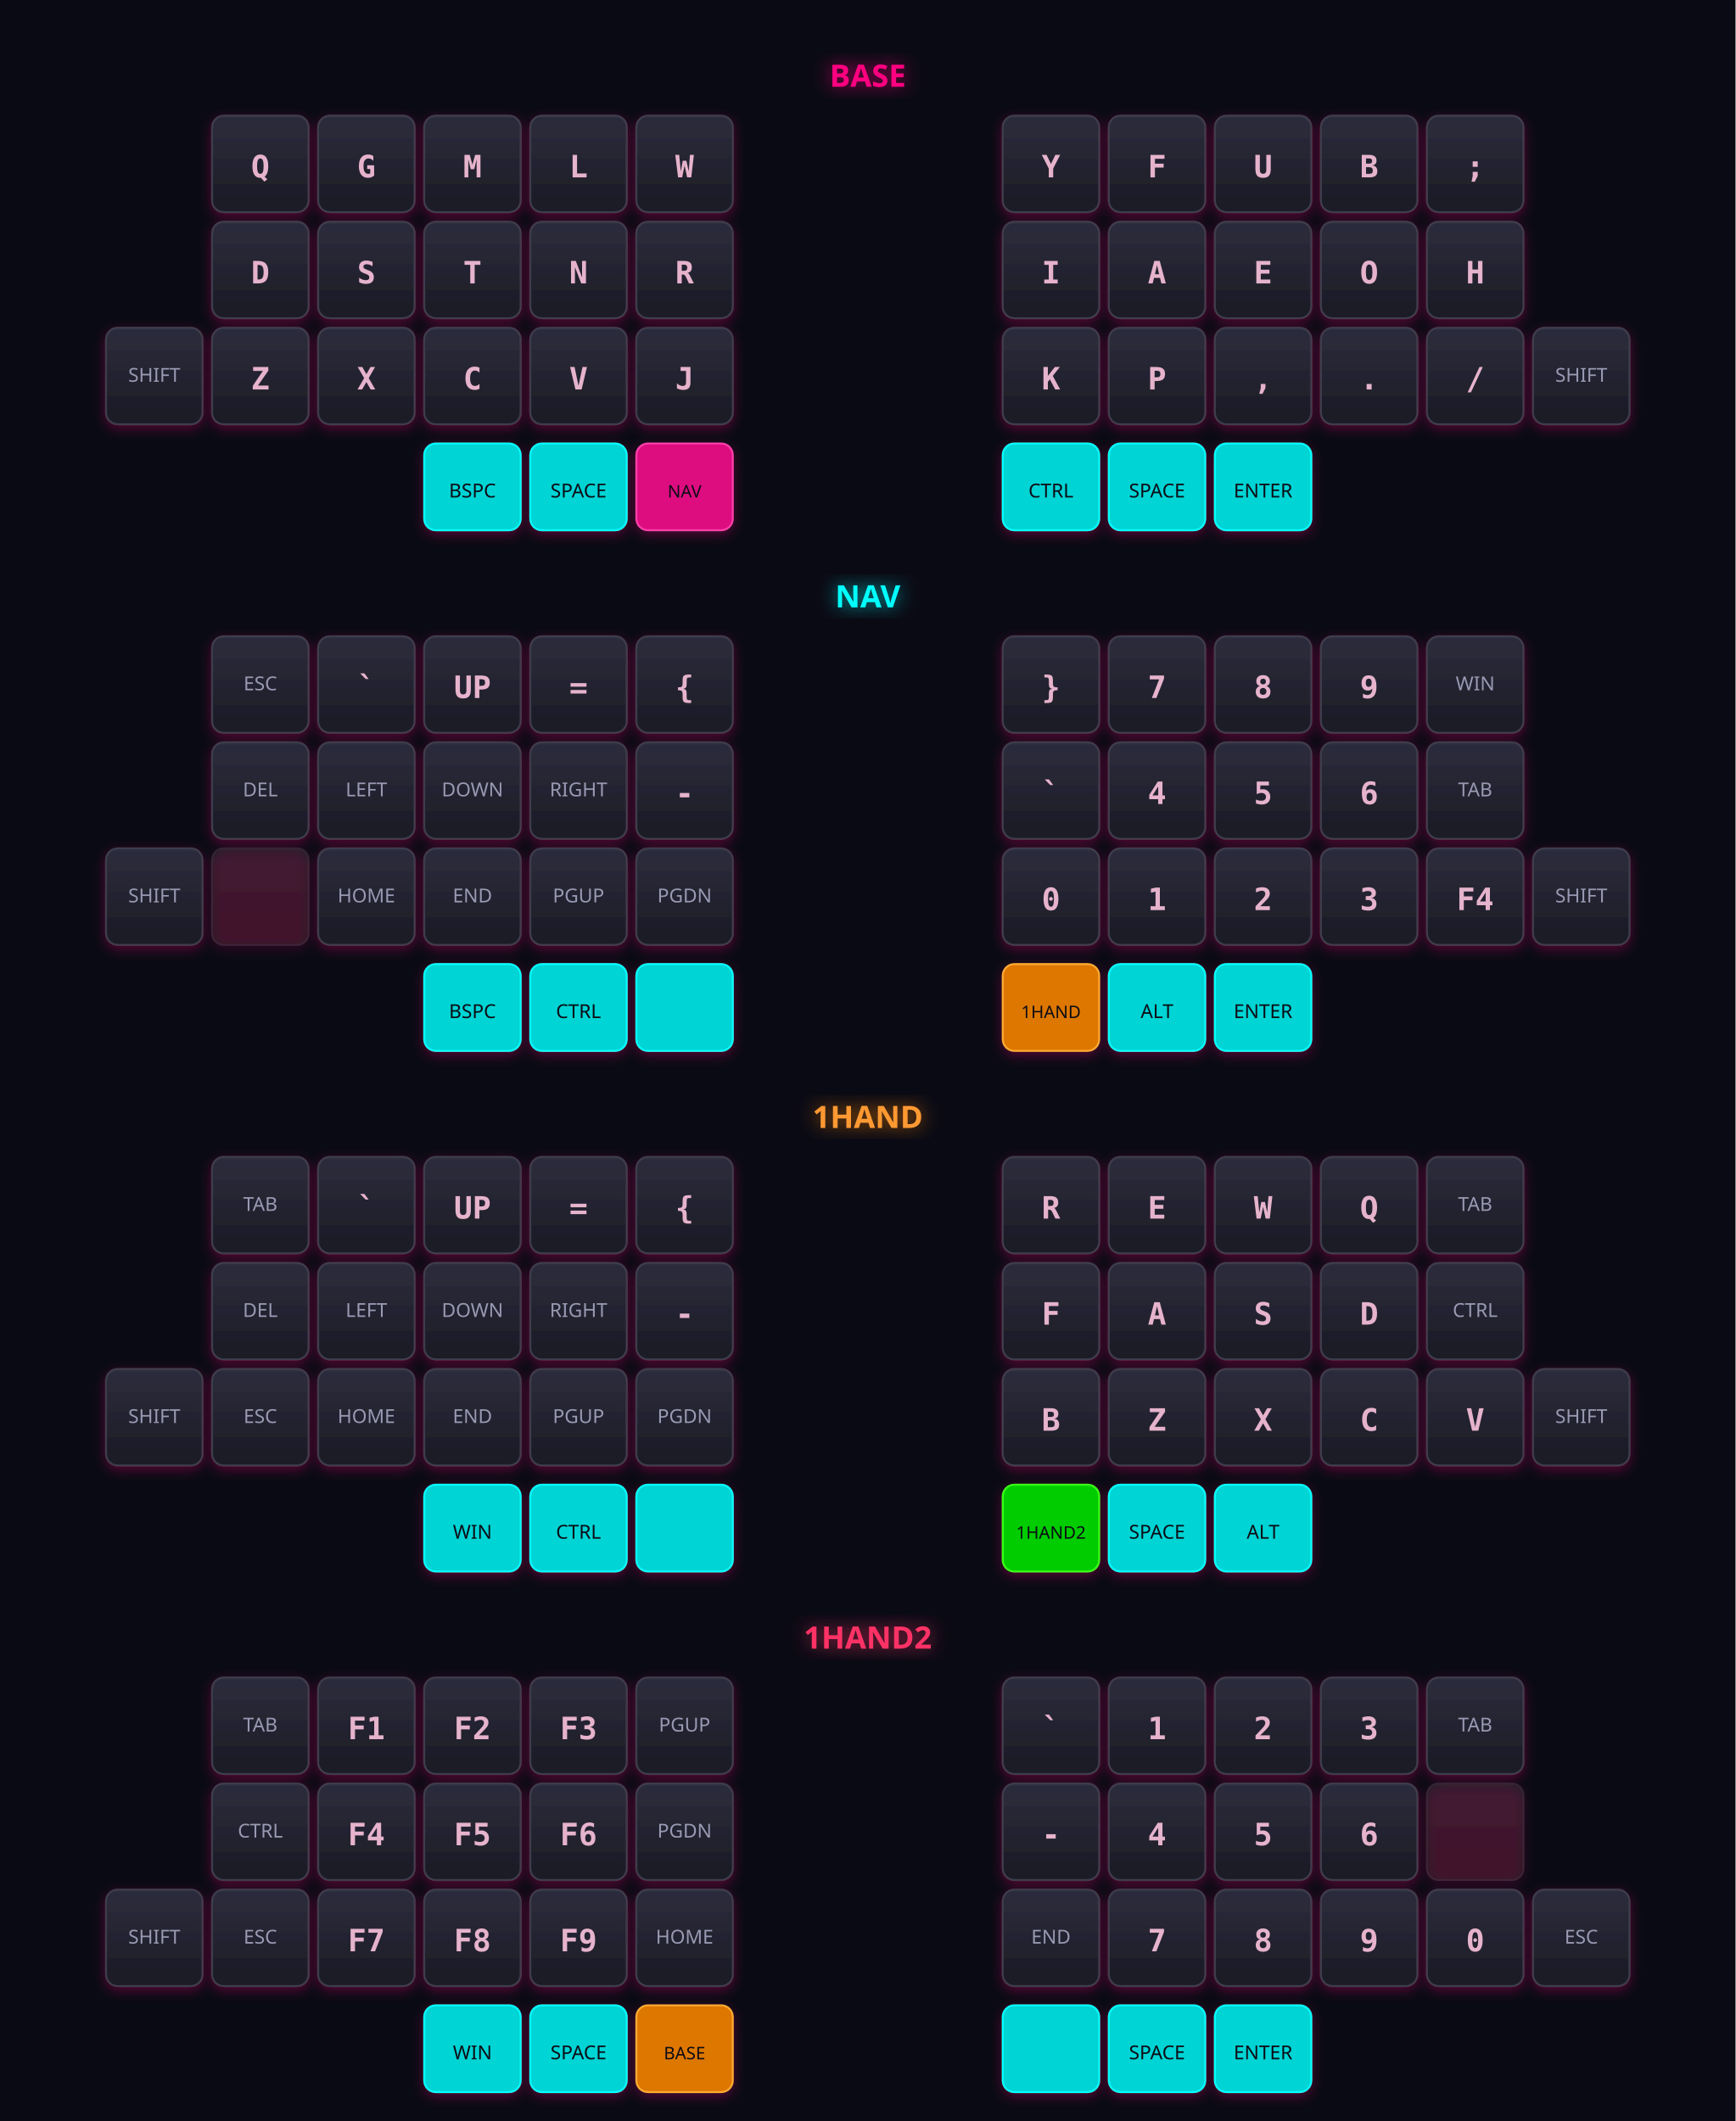
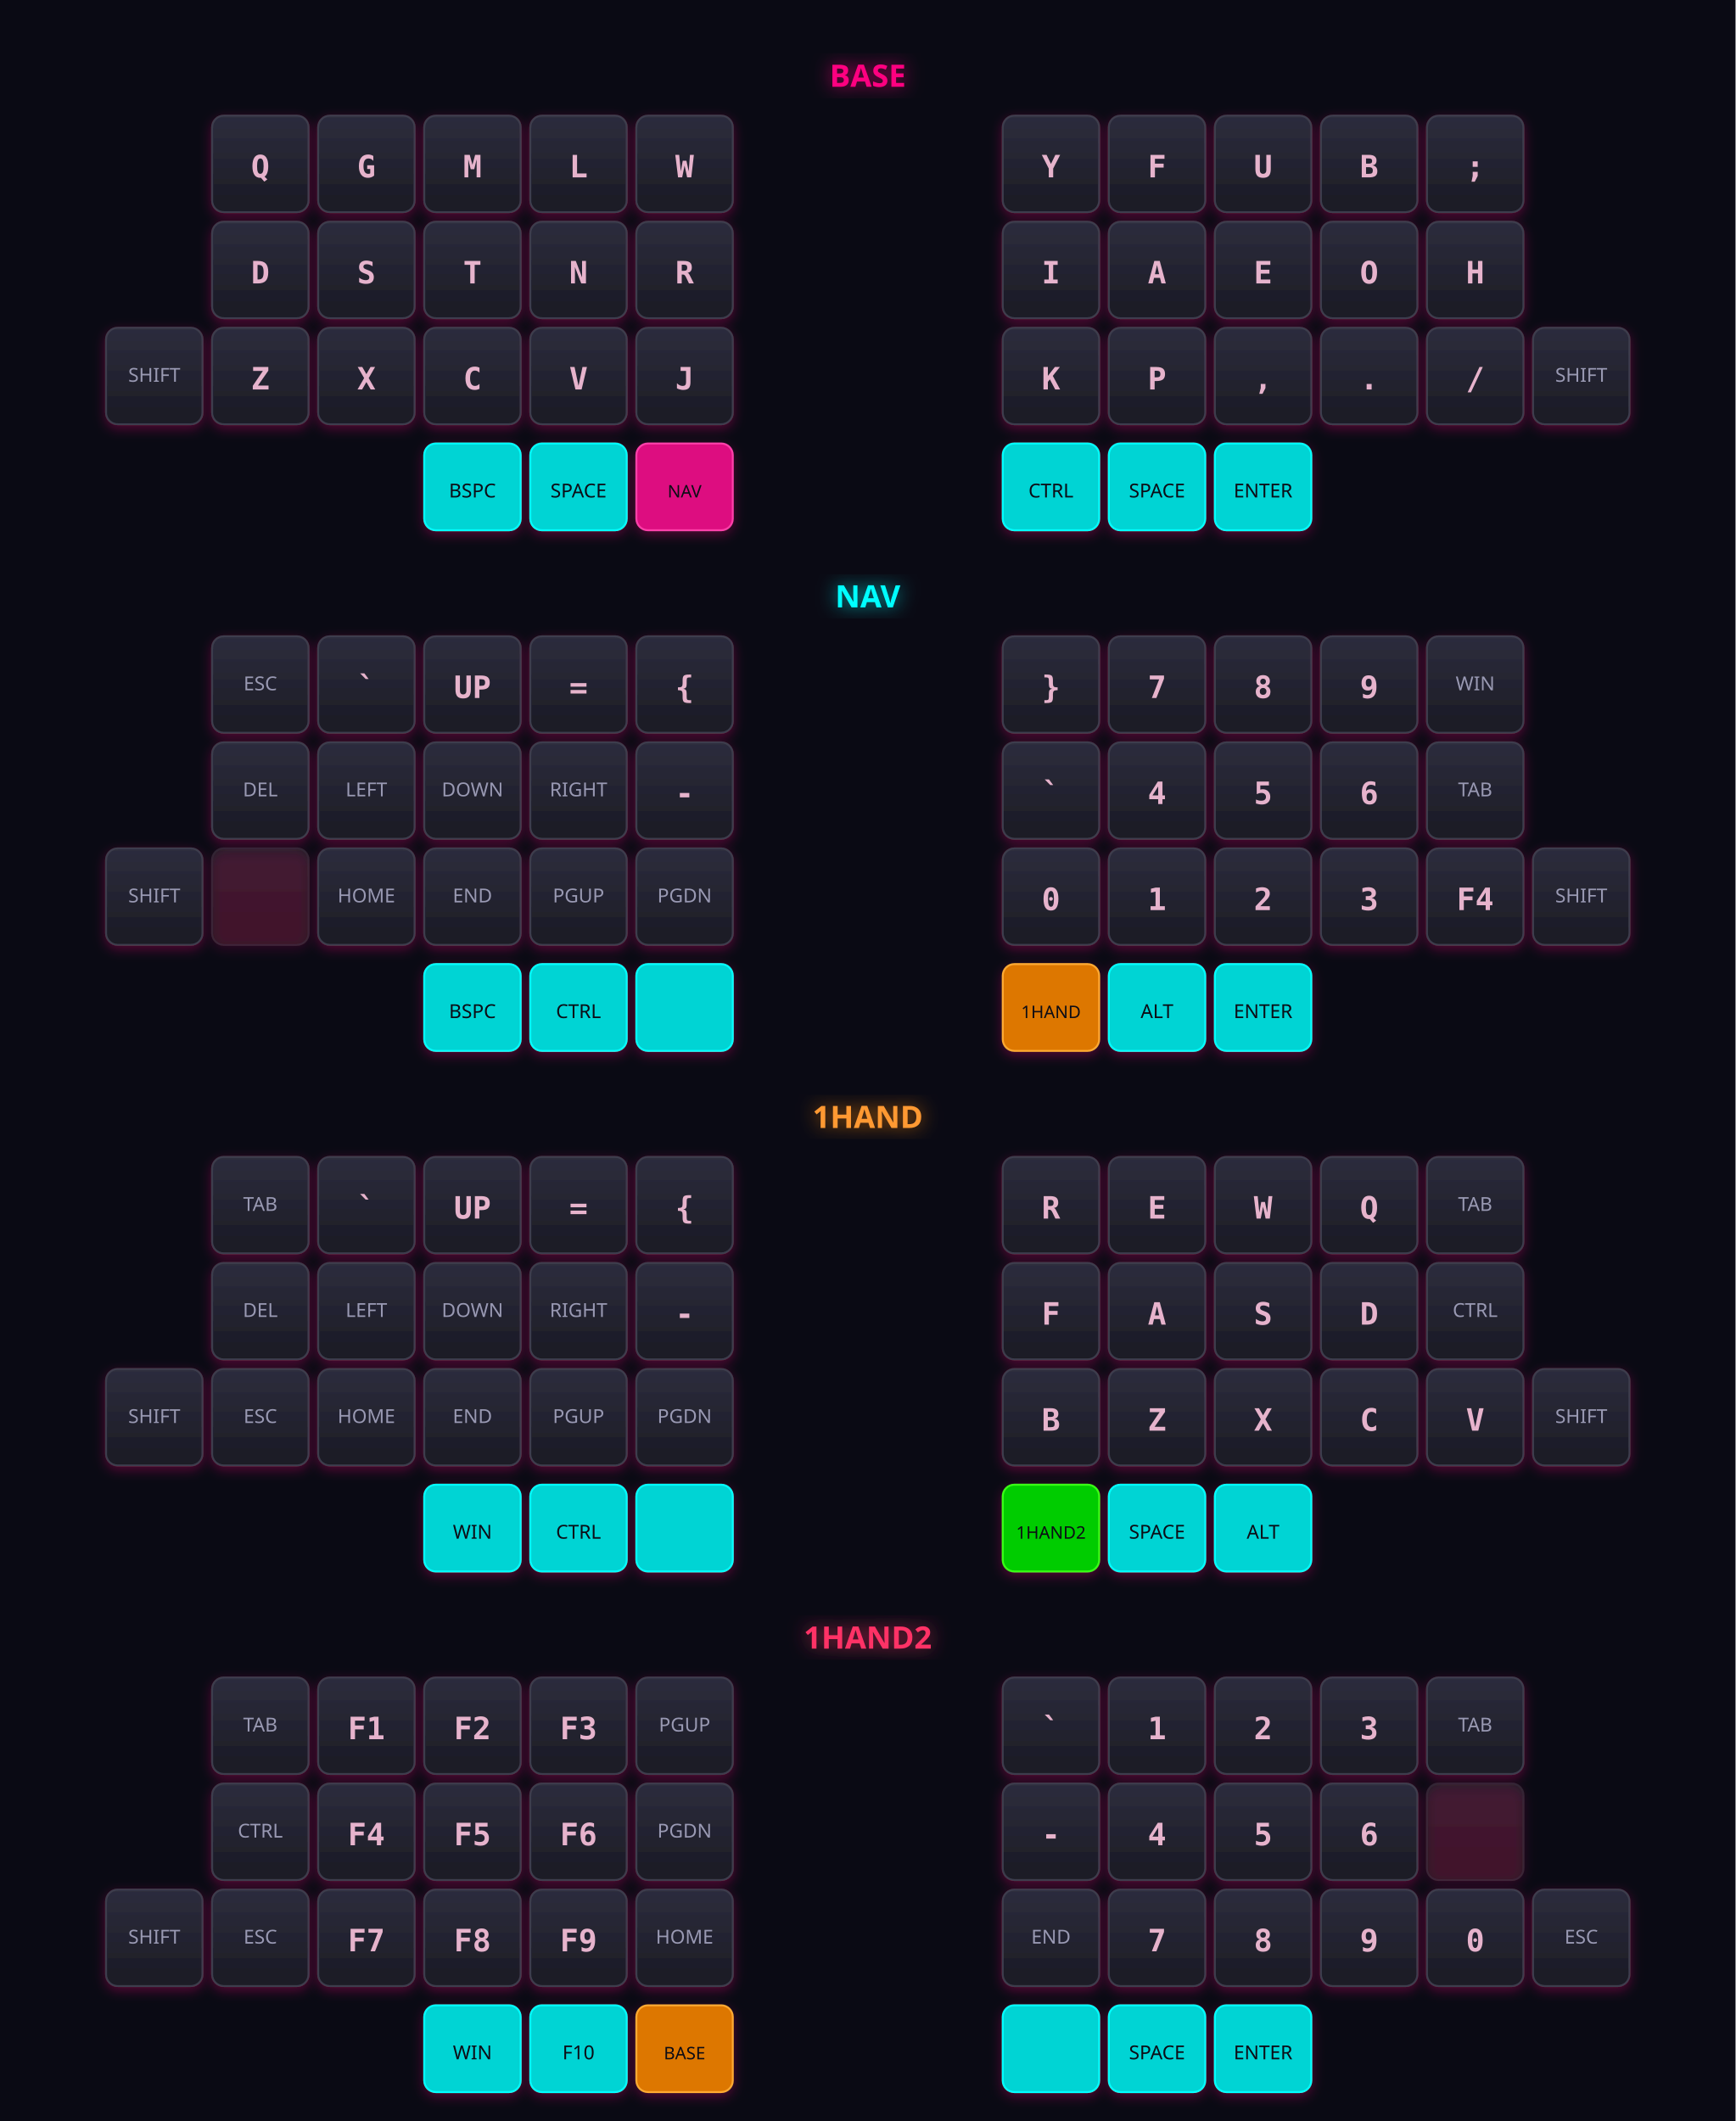
<svg xmlns="http://www.w3.org/2000/svg" viewBox="0 0 900 1100" width="900" height="1100">
  <defs>
    <linearGradient id="keyGrad" x1="0%" y1="0%" x2="0%" y2="100%">
      <stop offset="0%" style="stop-color:#2d2d3d" />
      <stop offset="100%" style="stop-color:#1a1a24" />
    </linearGradient>
    <linearGradient id="thumbGrad" x1="0%" y1="0%" x2="0%" y2="100%">
      <stop offset="0%" style="stop-color:#00e6e6" />
      <stop offset="100%" style="stop-color:#00e6e6" />
    </linearGradient>
    <linearGradient id="layerGrad" x1="0%" y1="0%" x2="0%" y2="100%">
      <stop offset="0%" style="stop-color:#ff2090" />
      <stop offset="100%" style="stop-color:#ff2090" />
    </linearGradient>
    <linearGradient id="orangeGrad" x1="0%" y1="0%" x2="0%" y2="100%">
      <stop offset="0%" style="stop-color:#ff9922" />
      <stop offset="100%" style="stop-color:#ff9922" />
    </linearGradient>
    <filter id="keyShadow" x="-20%" y="-20%" width="140%" height="140%">
      <feDropShadow dx="0" dy="2" stdDeviation="3" flood-color="#ff0080" flood-opacity="0.3" />
    </filter>
    <filter id="pinkGlow" x="-50%" y="-50%" width="200%" height="200%">
      <feDropShadow dx="0" dy="0" stdDeviation="5" flood-color="#ff0080" flood-opacity="0.7" />
    </filter>
    <filter id="blueGlow" x="-50%" y="-50%" width="200%" height="200%">
      <feDropShadow dx="0" dy="0" stdDeviation="5" flood-color="#00ffff" flood-opacity="0.7" />
    </filter>
    <filter id="orangeGlow" x="-50%" y="-50%" width="200%" height="200%">
      <feDropShadow dx="0" dy="0" stdDeviation="5" flood-color="#ff8800" flood-opacity="0.7" />
    </filter>
    <filter id="redGlow" x="-50%" y="-50%" width="200%" height="200%">
      <feDropShadow dx="0" dy="0" stdDeviation="5" flood-color="#ff3366" flood-opacity="0.7" />
    </filter>
  </defs>
  <rect width="900" height="1100" fill="#0a0a14" />
  <g transform="translate(50, 20)">
    <text x="400" y="25" text-anchor="middle" fill="#ff0080" font-family="system-ui, sans-serif" font-size="16" font-weight="bold" filter="url(#pinkGlow)">BASE</text>
    <g filter="url(#keyShadow)">
      <rect x="60" y="40" width="50" height="50" rx="6" fill="url(#keyGrad)" stroke="#3d3d4d" stroke-width="1" />
      <text x="85" y="72" text-anchor="middle" fill="#e6b3cc" font-family="monospace" font-size="16" font-weight="bold">Q</text>
    </g>
    <g filter="url(#keyShadow)">
      <rect x="115" y="40" width="50" height="50" rx="6" fill="url(#keyGrad)" stroke="#3d3d4d" stroke-width="1" />
      <text x="140" y="72" text-anchor="middle" fill="#e6b3cc" font-family="monospace" font-size="16" font-weight="bold">G</text>
    </g>
    <g filter="url(#keyShadow)">
      <rect x="170" y="40" width="50" height="50" rx="6" fill="url(#keyGrad)" stroke="#3d3d4d" stroke-width="1" />
      <text x="195" y="72" text-anchor="middle" fill="#e6b3cc" font-family="monospace" font-size="16" font-weight="bold">M</text>
    </g>
    <g filter="url(#keyShadow)">
      <rect x="225" y="40" width="50" height="50" rx="6" fill="url(#keyGrad)" stroke="#3d3d4d" stroke-width="1" />
      <text x="250" y="72" text-anchor="middle" fill="#e6b3cc" font-family="monospace" font-size="16" font-weight="bold">L</text>
    </g>
    <g filter="url(#keyShadow)">
      <rect x="280" y="40" width="50" height="50" rx="6" fill="url(#keyGrad)" stroke="#3d3d4d" stroke-width="1" />
      <text x="305" y="72" text-anchor="middle" fill="#e6b3cc" font-family="monospace" font-size="16" font-weight="bold">W</text>
    </g>
    <g filter="url(#keyShadow)">
      <rect x="470" y="40" width="50" height="50" rx="6" fill="url(#keyGrad)" stroke="#3d3d4d" stroke-width="1" />
      <text x="495" y="72" text-anchor="middle" fill="#e6b3cc" font-family="monospace" font-size="16" font-weight="bold">Y</text>
    </g>
    <g filter="url(#keyShadow)">
      <rect x="525" y="40" width="50" height="50" rx="6" fill="url(#keyGrad)" stroke="#3d3d4d" stroke-width="1" />
      <text x="550" y="72" text-anchor="middle" fill="#e6b3cc" font-family="monospace" font-size="16" font-weight="bold">F</text>
    </g>
    <g filter="url(#keyShadow)">
      <rect x="580" y="40" width="50" height="50" rx="6" fill="url(#keyGrad)" stroke="#3d3d4d" stroke-width="1" />
      <text x="605" y="72" text-anchor="middle" fill="#e6b3cc" font-family="monospace" font-size="16" font-weight="bold">U</text>
    </g>
    <g filter="url(#keyShadow)">
      <rect x="635" y="40" width="50" height="50" rx="6" fill="url(#keyGrad)" stroke="#3d3d4d" stroke-width="1" />
      <text x="660" y="72" text-anchor="middle" fill="#e6b3cc" font-family="monospace" font-size="16" font-weight="bold">B</text>
    </g>
    <g filter="url(#keyShadow)">
      <rect x="690" y="40" width="50" height="50" rx="6" fill="url(#keyGrad)" stroke="#3d3d4d" stroke-width="1" />
      <text x="715" y="72" text-anchor="middle" fill="#e6b3cc" font-family="monospace" font-size="16" font-weight="bold">;</text>
    </g>
    <g filter="url(#keyShadow)">
      <rect x="60" y="95" width="50" height="50" rx="6" fill="url(#keyGrad)" stroke="#3d3d4d" stroke-width="1" />
      <text x="85" y="127" text-anchor="middle" fill="#e6b3cc" font-family="monospace" font-size="16" font-weight="bold">D</text>
    </g>
    <g filter="url(#keyShadow)">
      <rect x="115" y="95" width="50" height="50" rx="6" fill="url(#keyGrad)" stroke="#3d3d4d" stroke-width="1" />
      <text x="140" y="127" text-anchor="middle" fill="#e6b3cc" font-family="monospace" font-size="16" font-weight="bold">S</text>
    </g>
    <g filter="url(#keyShadow)">
      <rect x="170" y="95" width="50" height="50" rx="6" fill="url(#keyGrad)" stroke="#3d3d4d" stroke-width="1" />
      <text x="195" y="127" text-anchor="middle" fill="#e6b3cc" font-family="monospace" font-size="16" font-weight="bold">T</text>
    </g>
    <g filter="url(#keyShadow)">
      <rect x="225" y="95" width="50" height="50" rx="6" fill="url(#keyGrad)" stroke="#3d3d4d" stroke-width="1" />
      <text x="250" y="127" text-anchor="middle" fill="#e6b3cc" font-family="monospace" font-size="16" font-weight="bold">N</text>
    </g>
    <g filter="url(#keyShadow)">
      <rect x="280" y="95" width="50" height="50" rx="6" fill="url(#keyGrad)" stroke="#3d3d4d" stroke-width="1" />
      <text x="305" y="127" text-anchor="middle" fill="#e6b3cc" font-family="monospace" font-size="16" font-weight="bold">R</text>
    </g>
    <g filter="url(#keyShadow)">
      <rect x="470" y="95" width="50" height="50" rx="6" fill="url(#keyGrad)" stroke="#3d3d4d" stroke-width="1" />
      <text x="495" y="127" text-anchor="middle" fill="#e6b3cc" font-family="monospace" font-size="16" font-weight="bold">I</text>
    </g>
    <g filter="url(#keyShadow)">
      <rect x="525" y="95" width="50" height="50" rx="6" fill="url(#keyGrad)" stroke="#3d3d4d" stroke-width="1" />
      <text x="550" y="127" text-anchor="middle" fill="#e6b3cc" font-family="monospace" font-size="16" font-weight="bold">A</text>
    </g>
    <g filter="url(#keyShadow)">
      <rect x="580" y="95" width="50" height="50" rx="6" fill="url(#keyGrad)" stroke="#3d3d4d" stroke-width="1" />
      <text x="605" y="127" text-anchor="middle" fill="#e6b3cc" font-family="monospace" font-size="16" font-weight="bold">E</text>
    </g>
    <g filter="url(#keyShadow)">
      <rect x="635" y="95" width="50" height="50" rx="6" fill="url(#keyGrad)" stroke="#3d3d4d" stroke-width="1" />
      <text x="660" y="127" text-anchor="middle" fill="#e6b3cc" font-family="monospace" font-size="16" font-weight="bold">O</text>
    </g>
    <g filter="url(#keyShadow)">
      <rect x="690" y="95" width="50" height="50" rx="6" fill="url(#keyGrad)" stroke="#3d3d4d" stroke-width="1" />
      <text x="715" y="127" text-anchor="middle" fill="#e6b3cc" font-family="monospace" font-size="16" font-weight="bold">H</text>
    </g>
    <g filter="url(#keyShadow)">
      <rect x="5" y="150" width="50" height="50" rx="6" fill="url(#keyGrad)" stroke="#3d3d4d" stroke-width="1" />
      <text x="30" y="178" text-anchor="middle" fill="#9999b3" font-family="system-ui, sans-serif" font-size="10">SHIFT</text>
    </g>
    <g filter="url(#keyShadow)">
      <rect x="60" y="150" width="50" height="50" rx="6" fill="url(#keyGrad)" stroke="#3d3d4d" stroke-width="1" />
      <text x="85" y="182" text-anchor="middle" fill="#e6b3cc" font-family="monospace" font-size="16" font-weight="bold">Z</text>
    </g>
    <g filter="url(#keyShadow)">
      <rect x="115" y="150" width="50" height="50" rx="6" fill="url(#keyGrad)" stroke="#3d3d4d" stroke-width="1" />
      <text x="140" y="182" text-anchor="middle" fill="#e6b3cc" font-family="monospace" font-size="16" font-weight="bold">X</text>
    </g>
    <g filter="url(#keyShadow)">
      <rect x="170" y="150" width="50" height="50" rx="6" fill="url(#keyGrad)" stroke="#3d3d4d" stroke-width="1" />
      <text x="195" y="182" text-anchor="middle" fill="#e6b3cc" font-family="monospace" font-size="16" font-weight="bold">C</text>
    </g>
    <g filter="url(#keyShadow)">
      <rect x="225" y="150" width="50" height="50" rx="6" fill="url(#keyGrad)" stroke="#3d3d4d" stroke-width="1" />
      <text x="250" y="182" text-anchor="middle" fill="#e6b3cc" font-family="monospace" font-size="16" font-weight="bold">V</text>
    </g>
    <g filter="url(#keyShadow)">
      <rect x="280" y="150" width="50" height="50" rx="6" fill="url(#keyGrad)" stroke="#3d3d4d" stroke-width="1" />
      <text x="305" y="182" text-anchor="middle" fill="#e6b3cc" font-family="monospace" font-size="16" font-weight="bold">J</text>
    </g>
    <g filter="url(#keyShadow)">
      <rect x="470" y="150" width="50" height="50" rx="6" fill="url(#keyGrad)" stroke="#3d3d4d" stroke-width="1" />
      <text x="495" y="182" text-anchor="middle" fill="#e6b3cc" font-family="monospace" font-size="16" font-weight="bold">K</text>
    </g>
    <g filter="url(#keyShadow)">
      <rect x="525" y="150" width="50" height="50" rx="6" fill="url(#keyGrad)" stroke="#3d3d4d" stroke-width="1" />
      <text x="550" y="182" text-anchor="middle" fill="#e6b3cc" font-family="monospace" font-size="16" font-weight="bold">P</text>
    </g>
    <g filter="url(#keyShadow)">
      <rect x="580" y="150" width="50" height="50" rx="6" fill="url(#keyGrad)" stroke="#3d3d4d" stroke-width="1" />
      <text x="605" y="182" text-anchor="middle" fill="#e6b3cc" font-family="monospace" font-size="16" font-weight="bold">,</text>
    </g>
    <g filter="url(#keyShadow)">
      <rect x="635" y="150" width="50" height="50" rx="6" fill="url(#keyGrad)" stroke="#3d3d4d" stroke-width="1" />
      <text x="660" y="182" text-anchor="middle" fill="#e6b3cc" font-family="monospace" font-size="16" font-weight="bold">.</text>
    </g>
    <g filter="url(#keyShadow)">
      <rect x="690" y="150" width="50" height="50" rx="6" fill="url(#keyGrad)" stroke="#3d3d4d" stroke-width="1" />
      <text x="715" y="182" text-anchor="middle" fill="#e6b3cc" font-family="monospace" font-size="16" font-weight="bold">/</text>
    </g>
    <g filter="url(#keyShadow)">
      <rect x="745" y="150" width="50" height="50" rx="6" fill="url(#keyGrad)" stroke="#3d3d4d" stroke-width="1" />
      <text x="770" y="178" text-anchor="middle" fill="#9999b3" font-family="system-ui, sans-serif" font-size="10">SHIFT</text>
    </g>
    <g filter="url(#keyShadow)">
      <rect x="170" y="210" width="50" height="45" rx="6" fill="#00d4d4" stroke="#00ffff" stroke-width="1" />
      <text x="195" y="238" text-anchor="middle" fill="#0a0a14" font-family="system-ui, sans-serif" font-size="10">BSPC</text>
    </g>
    <g filter="url(#keyShadow)">
      <rect x="225" y="210" width="50" height="45" rx="6" fill="#00d4d4" stroke="#00ffff" stroke-width="1" />
      <text x="250" y="238" text-anchor="middle" fill="#0a0a14" font-family="system-ui, sans-serif" font-size="10">SPACE</text>
    </g>
    <g filter="url(#keyShadow)">
      <rect x="280" y="210" width="50" height="45" rx="6" fill="#dd1080" stroke="#ff40aa" stroke-width="1" />
      <text x="305" y="238" text-anchor="middle" fill="#0a0a14" font-family="system-ui, sans-serif" font-size="9">NAV</text>
    </g>
    <g filter="url(#keyShadow)">
      <rect x="470" y="210" width="50" height="45" rx="6" fill="#00d4d4" stroke="#00ffff" stroke-width="1" />
      <text x="495" y="238" text-anchor="middle" fill="#0a0a14" font-family="system-ui, sans-serif" font-size="10">CTRL</text>
    </g>
    <g filter="url(#keyShadow)">
      <rect x="525" y="210" width="50" height="45" rx="6" fill="#00d4d4" stroke="#00ffff" stroke-width="1" />
      <text x="550" y="238" text-anchor="middle" fill="#0a0a14" font-family="system-ui, sans-serif" font-size="10">SPACE</text>
    </g>
    <g filter="url(#keyShadow)">
      <rect x="580" y="210" width="50" height="45" rx="6" fill="#00d4d4" stroke="#00ffff" stroke-width="1" />
      <text x="605" y="238" text-anchor="middle" fill="#0a0a14" font-family="system-ui, sans-serif" font-size="10">ENTER</text>
    </g>
  </g>
  <g transform="translate(50, 290)">
    <text x="400" y="25" text-anchor="middle" fill="#00ffff" font-family="system-ui, sans-serif" font-size="16" font-weight="bold" filter="url(#blueGlow)">NAV</text>
    <g filter="url(#keyShadow)">
      <rect x="60" y="40" width="50" height="50" rx="6" fill="url(#keyGrad)" stroke="#3d3d4d" stroke-width="1" />
      <text x="85" y="68" text-anchor="middle" fill="#9999b3" font-family="system-ui, sans-serif" font-size="10">ESC</text>
    </g>
    <g filter="url(#keyShadow)">
      <rect x="115" y="40" width="50" height="50" rx="6" fill="url(#keyGrad)" stroke="#3d3d4d" stroke-width="1" />
      <text x="140" y="72" text-anchor="middle" fill="#e6b3cc" font-family="monospace" font-size="16" font-weight="bold">`</text>
    </g>
    <g filter="url(#keyShadow)">
      <rect x="170" y="40" width="50" height="50" rx="6" fill="url(#keyGrad)" stroke="#3d3d4d" stroke-width="1" />
      <text x="195" y="72" text-anchor="middle" fill="#e6b3cc" font-family="monospace" font-size="16" font-weight="bold">UP</text>
    </g>
    <g filter="url(#keyShadow)">
      <rect x="225" y="40" width="50" height="50" rx="6" fill="url(#keyGrad)" stroke="#3d3d4d" stroke-width="1" />
      <text x="250" y="72" text-anchor="middle" fill="#e6b3cc" font-family="monospace" font-size="16" font-weight="bold">=</text>
    </g>
    <g filter="url(#keyShadow)">
      <rect x="280" y="40" width="50" height="50" rx="6" fill="url(#keyGrad)" stroke="#3d3d4d" stroke-width="1" />
      <text x="305" y="72" text-anchor="middle" fill="#e6b3cc" font-family="monospace" font-size="16" font-weight="bold">{</text>
    </g>
    <g filter="url(#keyShadow)">
      <rect x="470" y="40" width="50" height="50" rx="6" fill="url(#keyGrad)" stroke="#3d3d4d" stroke-width="1" />
      <text x="495" y="72" text-anchor="middle" fill="#e6b3cc" font-family="monospace" font-size="16" font-weight="bold">}</text>
    </g>
    <g filter="url(#keyShadow)">
      <rect x="525" y="40" width="50" height="50" rx="6" fill="url(#keyGrad)" stroke="#3d3d4d" stroke-width="1" />
      <text x="550" y="72" text-anchor="middle" fill="#e6b3cc" font-family="monospace" font-size="16" font-weight="bold">7</text>
    </g>
    <g filter="url(#keyShadow)">
      <rect x="580" y="40" width="50" height="50" rx="6" fill="url(#keyGrad)" stroke="#3d3d4d" stroke-width="1" />
      <text x="605" y="72" text-anchor="middle" fill="#e6b3cc" font-family="monospace" font-size="16" font-weight="bold">8</text>
    </g>
    <g filter="url(#keyShadow)">
      <rect x="635" y="40" width="50" height="50" rx="6" fill="url(#keyGrad)" stroke="#3d3d4d" stroke-width="1" />
      <text x="660" y="72" text-anchor="middle" fill="#e6b3cc" font-family="monospace" font-size="16" font-weight="bold">9</text>
    </g>
    <g filter="url(#keyShadow)">
      <rect x="690" y="40" width="50" height="50" rx="6" fill="url(#keyGrad)" stroke="#3d3d4d" stroke-width="1" />
      <text x="715" y="68" text-anchor="middle" fill="#9999b3" font-family="system-ui, sans-serif" font-size="10">WIN</text>
    </g>
    <g filter="url(#keyShadow)">
      <rect x="60" y="95" width="50" height="50" rx="6" fill="url(#keyGrad)" stroke="#3d3d4d" stroke-width="1" />
      <text x="85" y="123" text-anchor="middle" fill="#9999b3" font-family="system-ui, sans-serif" font-size="10">DEL</text>
    </g>
    <g filter="url(#keyShadow)">
      <rect x="115" y="95" width="50" height="50" rx="6" fill="url(#keyGrad)" stroke="#3d3d4d" stroke-width="1" />
      <text x="140" y="123" text-anchor="middle" fill="#9999b3" font-family="system-ui, sans-serif" font-size="10">LEFT</text>
    </g>
    <g filter="url(#keyShadow)">
      <rect x="170" y="95" width="50" height="50" rx="6" fill="url(#keyGrad)" stroke="#3d3d4d" stroke-width="1" />
      <text x="195" y="123" text-anchor="middle" fill="#9999b3" font-family="system-ui, sans-serif" font-size="10">DOWN</text>
    </g>
    <g filter="url(#keyShadow)">
      <rect x="225" y="95" width="50" height="50" rx="6" fill="url(#keyGrad)" stroke="#3d3d4d" stroke-width="1" />
      <text x="250" y="123" text-anchor="middle" fill="#9999b3" font-family="system-ui, sans-serif" font-size="10">RIGHT</text>
    </g>
    <g filter="url(#keyShadow)">
      <rect x="280" y="95" width="50" height="50" rx="6" fill="url(#keyGrad)" stroke="#3d3d4d" stroke-width="1" />
      <text x="305" y="127" text-anchor="middle" fill="#e6b3cc" font-family="monospace" font-size="16" font-weight="bold">-</text>
    </g>
    <g filter="url(#keyShadow)">
      <rect x="470" y="95" width="50" height="50" rx="6" fill="url(#keyGrad)" stroke="#3d3d4d" stroke-width="1" />
      <text x="495" y="127" text-anchor="middle" fill="#e6b3cc" font-family="monospace" font-size="16" font-weight="bold">`</text>
    </g>
    <g filter="url(#keyShadow)">
      <rect x="525" y="95" width="50" height="50" rx="6" fill="url(#keyGrad)" stroke="#3d3d4d" stroke-width="1" />
      <text x="550" y="127" text-anchor="middle" fill="#e6b3cc" font-family="monospace" font-size="16" font-weight="bold">4</text>
    </g>
    <g filter="url(#keyShadow)">
      <rect x="580" y="95" width="50" height="50" rx="6" fill="url(#keyGrad)" stroke="#3d3d4d" stroke-width="1" />
      <text x="605" y="127" text-anchor="middle" fill="#e6b3cc" font-family="monospace" font-size="16" font-weight="bold">5</text>
    </g>
    <g filter="url(#keyShadow)">
      <rect x="635" y="95" width="50" height="50" rx="6" fill="url(#keyGrad)" stroke="#3d3d4d" stroke-width="1" />
      <text x="660" y="127" text-anchor="middle" fill="#e6b3cc" font-family="monospace" font-size="16" font-weight="bold">6</text>
    </g>
    <g filter="url(#keyShadow)">
      <rect x="690" y="95" width="50" height="50" rx="6" fill="url(#keyGrad)" stroke="#3d3d4d" stroke-width="1" />
      <text x="715" y="123" text-anchor="middle" fill="#9999b3" font-family="system-ui, sans-serif" font-size="10">TAB</text>
    </g>
    <g filter="url(#keyShadow)">
      <rect x="5" y="150" width="50" height="50" rx="6" fill="url(#keyGrad)" stroke="#3d3d4d" stroke-width="1" />
      <text x="30" y="178" text-anchor="middle" fill="#9999b3" font-family="system-ui, sans-serif" font-size="10">SHIFT</text>
    </g>
    <g filter="url(#keyShadow)">
      <rect x="60" y="150" width="50" height="50" rx="6" fill="url(#keyGrad)" stroke="#3d3d4d" stroke-width="1" opacity="0.5" />
    </g>
    <g filter="url(#keyShadow)">
      <rect x="115" y="150" width="50" height="50" rx="6" fill="url(#keyGrad)" stroke="#3d3d4d" stroke-width="1" />
      <text x="140" y="178" text-anchor="middle" fill="#9999b3" font-family="system-ui, sans-serif" font-size="10">HOME</text>
    </g>
    <g filter="url(#keyShadow)">
      <rect x="170" y="150" width="50" height="50" rx="6" fill="url(#keyGrad)" stroke="#3d3d4d" stroke-width="1" />
      <text x="195" y="178" text-anchor="middle" fill="#9999b3" font-family="system-ui, sans-serif" font-size="10">END</text>
    </g>
    <g filter="url(#keyShadow)">
      <rect x="225" y="150" width="50" height="50" rx="6" fill="url(#keyGrad)" stroke="#3d3d4d" stroke-width="1" />
      <text x="250" y="178" text-anchor="middle" fill="#9999b3" font-family="system-ui, sans-serif" font-size="10">PGUP</text>
    </g>
    <g filter="url(#keyShadow)">
      <rect x="280" y="150" width="50" height="50" rx="6" fill="url(#keyGrad)" stroke="#3d3d4d" stroke-width="1" />
      <text x="305" y="178" text-anchor="middle" fill="#9999b3" font-family="system-ui, sans-serif" font-size="10">PGDN</text>
    </g>
    <g filter="url(#keyShadow)">
      <rect x="470" y="150" width="50" height="50" rx="6" fill="url(#keyGrad)" stroke="#3d3d4d" stroke-width="1" />
      <text x="495" y="182" text-anchor="middle" fill="#e6b3cc" font-family="monospace" font-size="16" font-weight="bold">0</text>
    </g>
    <g filter="url(#keyShadow)">
      <rect x="525" y="150" width="50" height="50" rx="6" fill="url(#keyGrad)" stroke="#3d3d4d" stroke-width="1" />
      <text x="550" y="182" text-anchor="middle" fill="#e6b3cc" font-family="monospace" font-size="16" font-weight="bold">1</text>
    </g>
    <g filter="url(#keyShadow)">
      <rect x="580" y="150" width="50" height="50" rx="6" fill="url(#keyGrad)" stroke="#3d3d4d" stroke-width="1" />
      <text x="605" y="182" text-anchor="middle" fill="#e6b3cc" font-family="monospace" font-size="16" font-weight="bold">2</text>
    </g>
    <g filter="url(#keyShadow)">
      <rect x="635" y="150" width="50" height="50" rx="6" fill="url(#keyGrad)" stroke="#3d3d4d" stroke-width="1" />
      <text x="660" y="182" text-anchor="middle" fill="#e6b3cc" font-family="monospace" font-size="16" font-weight="bold">3</text>
    </g>
    <g filter="url(#keyShadow)">
      <rect x="690" y="150" width="50" height="50" rx="6" fill="url(#keyGrad)" stroke="#3d3d4d" stroke-width="1" />
      <text x="715" y="182" text-anchor="middle" fill="#e6b3cc" font-family="monospace" font-size="16" font-weight="bold">F4</text>
    </g>
    <g filter="url(#keyShadow)">
      <rect x="745" y="150" width="50" height="50" rx="6" fill="url(#keyGrad)" stroke="#3d3d4d" stroke-width="1" />
      <text x="770" y="178" text-anchor="middle" fill="#9999b3" font-family="system-ui, sans-serif" font-size="10">SHIFT</text>
    </g>
    <g filter="url(#keyShadow)">
      <rect x="170" y="210" width="50" height="45" rx="6" fill="#00d4d4" stroke="#00ffff" stroke-width="1" />
      <text x="195" y="238" text-anchor="middle" fill="#0a0a14" font-family="system-ui, sans-serif" font-size="10">BSPC</text>
    </g>
    <g filter="url(#keyShadow)">
      <rect x="225" y="210" width="50" height="45" rx="6" fill="#00d4d4" stroke="#00ffff" stroke-width="1" />
      <text x="250" y="238" text-anchor="middle" fill="#0a0a14" font-family="system-ui, sans-serif" font-size="10">CTRL</text>
    </g>
    <g filter="url(#keyShadow)">
      <rect x="280" y="210" width="50" height="45" rx="6" fill="#00d4d4" stroke="#00ffff" stroke-width="1" />
    </g>
    <g filter="url(#keyShadow)">
      <rect x="470" y="210" width="50" height="45" rx="6" fill="#dd7700" stroke="#ffaa33" stroke-width="1" />
      <text x="495" y="238" text-anchor="middle" fill="#0a0a14" font-family="system-ui, sans-serif" font-size="9">1HAND</text>
    </g>
    <g filter="url(#keyShadow)">
      <rect x="525" y="210" width="50" height="45" rx="6" fill="#00d4d4" stroke="#00ffff" stroke-width="1" />
      <text x="550" y="238" text-anchor="middle" fill="#0a0a14" font-family="system-ui, sans-serif" font-size="10">ALT</text>
    </g>
    <g filter="url(#keyShadow)">
      <rect x="580" y="210" width="50" height="45" rx="6" fill="#00d4d4" stroke="#00ffff" stroke-width="1" />
      <text x="605" y="238" text-anchor="middle" fill="#0a0a14" font-family="system-ui, sans-serif" font-size="10">ENTER</text>
    </g>
  </g>
  <g transform="translate(50, 560)">
    <text x="400" y="25" text-anchor="middle" fill="#ff9933" font-family="system-ui, sans-serif" font-size="16" font-weight="bold" filter="url(#orangeGlow)">1HAND</text>
    <g filter="url(#keyShadow)">
      <rect x="60" y="40" width="50" height="50" rx="6" fill="url(#keyGrad)" stroke="#3d3d4d" stroke-width="1" />
      <text x="85" y="68" text-anchor="middle" fill="#9999b3" font-family="system-ui, sans-serif" font-size="10">TAB</text>
    </g>
    <g filter="url(#keyShadow)">
      <rect x="115" y="40" width="50" height="50" rx="6" fill="url(#keyGrad)" stroke="#3d3d4d" stroke-width="1" />
      <text x="140" y="72" text-anchor="middle" fill="#e6b3cc" font-family="monospace" font-size="16" font-weight="bold">`</text>
    </g>
    <g filter="url(#keyShadow)">
      <rect x="170" y="40" width="50" height="50" rx="6" fill="url(#keyGrad)" stroke="#3d3d4d" stroke-width="1" />
      <text x="195" y="72" text-anchor="middle" fill="#e6b3cc" font-family="monospace" font-size="16" font-weight="bold">UP</text>
    </g>
    <g filter="url(#keyShadow)">
      <rect x="225" y="40" width="50" height="50" rx="6" fill="url(#keyGrad)" stroke="#3d3d4d" stroke-width="1" />
      <text x="250" y="72" text-anchor="middle" fill="#e6b3cc" font-family="monospace" font-size="16" font-weight="bold">=</text>
    </g>
    <g filter="url(#keyShadow)">
      <rect x="280" y="40" width="50" height="50" rx="6" fill="url(#keyGrad)" stroke="#3d3d4d" stroke-width="1" />
      <text x="305" y="72" text-anchor="middle" fill="#e6b3cc" font-family="monospace" font-size="16" font-weight="bold">{</text>
    </g>
    <g filter="url(#keyShadow)">
      <rect x="470" y="40" width="50" height="50" rx="6" fill="url(#keyGrad)" stroke="#3d3d4d" stroke-width="1" />
      <text x="495" y="72" text-anchor="middle" fill="#e6b3cc" font-family="monospace" font-size="16" font-weight="bold">R</text>
    </g>
    <g filter="url(#keyShadow)">
      <rect x="525" y="40" width="50" height="50" rx="6" fill="url(#keyGrad)" stroke="#3d3d4d" stroke-width="1" />
      <text x="550" y="72" text-anchor="middle" fill="#e6b3cc" font-family="monospace" font-size="16" font-weight="bold">E</text>
    </g>
    <g filter="url(#keyShadow)">
      <rect x="580" y="40" width="50" height="50" rx="6" fill="url(#keyGrad)" stroke="#3d3d4d" stroke-width="1" />
      <text x="605" y="72" text-anchor="middle" fill="#e6b3cc" font-family="monospace" font-size="16" font-weight="bold">W</text>
    </g>
    <g filter="url(#keyShadow)">
      <rect x="635" y="40" width="50" height="50" rx="6" fill="url(#keyGrad)" stroke="#3d3d4d" stroke-width="1" />
      <text x="660" y="72" text-anchor="middle" fill="#e6b3cc" font-family="monospace" font-size="16" font-weight="bold">Q</text>
    </g>
    <g filter="url(#keyShadow)">
      <rect x="690" y="40" width="50" height="50" rx="6" fill="url(#keyGrad)" stroke="#3d3d4d" stroke-width="1" />
      <text x="715" y="68" text-anchor="middle" fill="#9999b3" font-family="system-ui, sans-serif" font-size="10">TAB</text>
    </g>
    <g filter="url(#keyShadow)">
      <rect x="60" y="95" width="50" height="50" rx="6" fill="url(#keyGrad)" stroke="#3d3d4d" stroke-width="1" />
      <text x="85" y="123" text-anchor="middle" fill="#9999b3" font-family="system-ui, sans-serif" font-size="10">DEL</text>
    </g>
    <g filter="url(#keyShadow)">
      <rect x="115" y="95" width="50" height="50" rx="6" fill="url(#keyGrad)" stroke="#3d3d4d" stroke-width="1" />
      <text x="140" y="123" text-anchor="middle" fill="#9999b3" font-family="system-ui, sans-serif" font-size="10">LEFT</text>
    </g>
    <g filter="url(#keyShadow)">
      <rect x="170" y="95" width="50" height="50" rx="6" fill="url(#keyGrad)" stroke="#3d3d4d" stroke-width="1" />
      <text x="195" y="123" text-anchor="middle" fill="#9999b3" font-family="system-ui, sans-serif" font-size="10">DOWN</text>
    </g>
    <g filter="url(#keyShadow)">
      <rect x="225" y="95" width="50" height="50" rx="6" fill="url(#keyGrad)" stroke="#3d3d4d" stroke-width="1" />
      <text x="250" y="123" text-anchor="middle" fill="#9999b3" font-family="system-ui, sans-serif" font-size="10">RIGHT</text>
    </g>
    <g filter="url(#keyShadow)">
      <rect x="280" y="95" width="50" height="50" rx="6" fill="url(#keyGrad)" stroke="#3d3d4d" stroke-width="1" />
      <text x="305" y="127" text-anchor="middle" fill="#e6b3cc" font-family="monospace" font-size="16" font-weight="bold">-</text>
    </g>
    <g filter="url(#keyShadow)">
      <rect x="470" y="95" width="50" height="50" rx="6" fill="url(#keyGrad)" stroke="#3d3d4d" stroke-width="1" />
      <text x="495" y="127" text-anchor="middle" fill="#e6b3cc" font-family="monospace" font-size="16" font-weight="bold">F</text>
    </g>
    <g filter="url(#keyShadow)">
      <rect x="525" y="95" width="50" height="50" rx="6" fill="url(#keyGrad)" stroke="#3d3d4d" stroke-width="1" />
      <text x="550" y="127" text-anchor="middle" fill="#e6b3cc" font-family="monospace" font-size="16" font-weight="bold">A</text>
    </g>
    <g filter="url(#keyShadow)">
      <rect x="580" y="95" width="50" height="50" rx="6" fill="url(#keyGrad)" stroke="#3d3d4d" stroke-width="1" />
      <text x="605" y="127" text-anchor="middle" fill="#e6b3cc" font-family="monospace" font-size="16" font-weight="bold">S</text>
    </g>
    <g filter="url(#keyShadow)">
      <rect x="635" y="95" width="50" height="50" rx="6" fill="url(#keyGrad)" stroke="#3d3d4d" stroke-width="1" />
      <text x="660" y="127" text-anchor="middle" fill="#e6b3cc" font-family="monospace" font-size="16" font-weight="bold">D</text>
    </g>
    <g filter="url(#keyShadow)">
      <rect x="690" y="95" width="50" height="50" rx="6" fill="url(#keyGrad)" stroke="#3d3d4d" stroke-width="1" />
      <text x="715" y="123" text-anchor="middle" fill="#9999b3" font-family="system-ui, sans-serif" font-size="10">CTRL</text>
    </g>
    <g filter="url(#keyShadow)">
      <rect x="5" y="150" width="50" height="50" rx="6" fill="url(#keyGrad)" stroke="#3d3d4d" stroke-width="1" />
      <text x="30" y="178" text-anchor="middle" fill="#9999b3" font-family="system-ui, sans-serif" font-size="10">SHIFT</text>
    </g>
    <g filter="url(#keyShadow)">
      <rect x="60" y="150" width="50" height="50" rx="6" fill="url(#keyGrad)" stroke="#3d3d4d" stroke-width="1" />
      <text x="85" y="178" text-anchor="middle" fill="#9999b3" font-family="system-ui, sans-serif" font-size="10">ESC</text>
    </g>
    <g filter="url(#keyShadow)">
      <rect x="115" y="150" width="50" height="50" rx="6" fill="url(#keyGrad)" stroke="#3d3d4d" stroke-width="1" />
      <text x="140" y="178" text-anchor="middle" fill="#9999b3" font-family="system-ui, sans-serif" font-size="10">HOME</text>
    </g>
    <g filter="url(#keyShadow)">
      <rect x="170" y="150" width="50" height="50" rx="6" fill="url(#keyGrad)" stroke="#3d3d4d" stroke-width="1" />
      <text x="195" y="178" text-anchor="middle" fill="#9999b3" font-family="system-ui, sans-serif" font-size="10">END</text>
    </g>
    <g filter="url(#keyShadow)">
      <rect x="225" y="150" width="50" height="50" rx="6" fill="url(#keyGrad)" stroke="#3d3d4d" stroke-width="1" />
      <text x="250" y="178" text-anchor="middle" fill="#9999b3" font-family="system-ui, sans-serif" font-size="10">PGUP</text>
    </g>
    <g filter="url(#keyShadow)">
      <rect x="280" y="150" width="50" height="50" rx="6" fill="url(#keyGrad)" stroke="#3d3d4d" stroke-width="1" />
      <text x="305" y="178" text-anchor="middle" fill="#9999b3" font-family="system-ui, sans-serif" font-size="10">PGDN</text>
    </g>
    <g filter="url(#keyShadow)">
      <rect x="470" y="150" width="50" height="50" rx="6" fill="url(#keyGrad)" stroke="#3d3d4d" stroke-width="1" />
      <text x="495" y="182" text-anchor="middle" fill="#e6b3cc" font-family="monospace" font-size="16" font-weight="bold">B</text>
    </g>
    <g filter="url(#keyShadow)">
      <rect x="525" y="150" width="50" height="50" rx="6" fill="url(#keyGrad)" stroke="#3d3d4d" stroke-width="1" />
      <text x="550" y="182" text-anchor="middle" fill="#e6b3cc" font-family="monospace" font-size="16" font-weight="bold">Z</text>
    </g>
    <g filter="url(#keyShadow)">
      <rect x="580" y="150" width="50" height="50" rx="6" fill="url(#keyGrad)" stroke="#3d3d4d" stroke-width="1" />
      <text x="605" y="182" text-anchor="middle" fill="#e6b3cc" font-family="monospace" font-size="16" font-weight="bold">X</text>
    </g>
    <g filter="url(#keyShadow)">
      <rect x="635" y="150" width="50" height="50" rx="6" fill="url(#keyGrad)" stroke="#3d3d4d" stroke-width="1" />
      <text x="660" y="182" text-anchor="middle" fill="#e6b3cc" font-family="monospace" font-size="16" font-weight="bold">C</text>
    </g>
    <g filter="url(#keyShadow)">
      <rect x="690" y="150" width="50" height="50" rx="6" fill="url(#keyGrad)" stroke="#3d3d4d" stroke-width="1" />
      <text x="715" y="182" text-anchor="middle" fill="#e6b3cc" font-family="monospace" font-size="16" font-weight="bold">V</text>
    </g>
    <g filter="url(#keyShadow)">
      <rect x="745" y="150" width="50" height="50" rx="6" fill="url(#keyGrad)" stroke="#3d3d4d" stroke-width="1" />
      <text x="770" y="178" text-anchor="middle" fill="#9999b3" font-family="system-ui, sans-serif" font-size="10">SHIFT</text>
    </g>
    <g filter="url(#keyShadow)">
      <rect x="170" y="210" width="50" height="45" rx="6" fill="#00d4d4" stroke="#00ffff" stroke-width="1" />
      <text x="195" y="238" text-anchor="middle" fill="#0a0a14" font-family="system-ui, sans-serif" font-size="10">WIN</text>
    </g>
    <g filter="url(#keyShadow)">
      <rect x="225" y="210" width="50" height="45" rx="6" fill="#00d4d4" stroke="#00ffff" stroke-width="1" />
      <text x="250" y="238" text-anchor="middle" fill="#0a0a14" font-family="system-ui, sans-serif" font-size="10">CTRL</text>
    </g>
    <g filter="url(#keyShadow)">
      <rect x="280" y="210" width="50" height="45" rx="6" fill="#00d4d4" stroke="#00ffff" stroke-width="1" />
    </g>
    <g filter="url(#keyShadow)">
      <rect x="470" y="210" width="50" height="45" rx="6" fill="#00cc00" stroke="#39ff14" stroke-width="1" />
      <text x="495" y="238" text-anchor="middle" fill="#0a0a14" font-family="system-ui, sans-serif" font-size="9">1HAND2</text>
    </g>
    <g filter="url(#keyShadow)">
      <rect x="525" y="210" width="50" height="45" rx="6" fill="#00d4d4" stroke="#00ffff" stroke-width="1" />
      <text x="550" y="238" text-anchor="middle" fill="#0a0a14" font-family="system-ui, sans-serif" font-size="10">SPACE</text>
    </g>
    <g filter="url(#keyShadow)">
      <rect x="580" y="210" width="50" height="45" rx="6" fill="#00d4d4" stroke="#00ffff" stroke-width="1" />
      <text x="605" y="238" text-anchor="middle" fill="#0a0a14" font-family="system-ui, sans-serif" font-size="10">ALT</text>
    </g>
  </g>
  <g transform="translate(50, 830)">
    <text x="400" y="25" text-anchor="middle" fill="#ff3366" font-family="system-ui, sans-serif" font-size="16" font-weight="bold" filter="url(#redGlow)">1HAND2</text>
    <g filter="url(#keyShadow)">
      <rect x="60" y="40" width="50" height="50" rx="6" fill="url(#keyGrad)" stroke="#3d3d4d" stroke-width="1" />
      <text x="85" y="68" text-anchor="middle" fill="#9999b3" font-family="system-ui, sans-serif" font-size="10">TAB</text>
    </g>
    <g filter="url(#keyShadow)">
      <rect x="115" y="40" width="50" height="50" rx="6" fill="url(#keyGrad)" stroke="#3d3d4d" stroke-width="1" />
      <text x="140" y="72" text-anchor="middle" fill="#e6b3cc" font-family="monospace" font-size="16" font-weight="bold">F1</text>
    </g>
    <g filter="url(#keyShadow)">
      <rect x="170" y="40" width="50" height="50" rx="6" fill="url(#keyGrad)" stroke="#3d3d4d" stroke-width="1" />
      <text x="195" y="72" text-anchor="middle" fill="#e6b3cc" font-family="monospace" font-size="16" font-weight="bold">F2</text>
    </g>
    <g filter="url(#keyShadow)">
      <rect x="225" y="40" width="50" height="50" rx="6" fill="url(#keyGrad)" stroke="#3d3d4d" stroke-width="1" />
      <text x="250" y="72" text-anchor="middle" fill="#e6b3cc" font-family="monospace" font-size="16" font-weight="bold">F3</text>
    </g>
    <g filter="url(#keyShadow)">
      <rect x="280" y="40" width="50" height="50" rx="6" fill="url(#keyGrad)" stroke="#3d3d4d" stroke-width="1" />
      <text x="305" y="68" text-anchor="middle" fill="#9999b3" font-family="system-ui, sans-serif" font-size="10">PGUP</text>
    </g>
    <g filter="url(#keyShadow)">
      <rect x="470" y="40" width="50" height="50" rx="6" fill="url(#keyGrad)" stroke="#3d3d4d" stroke-width="1" />
      <text x="495" y="72" text-anchor="middle" fill="#e6b3cc" font-family="monospace" font-size="16" font-weight="bold">`</text>
    </g>
    <g filter="url(#keyShadow)">
      <rect x="525" y="40" width="50" height="50" rx="6" fill="url(#keyGrad)" stroke="#3d3d4d" stroke-width="1" />
      <text x="550" y="72" text-anchor="middle" fill="#e6b3cc" font-family="monospace" font-size="16" font-weight="bold">1</text>
    </g>
    <g filter="url(#keyShadow)">
      <rect x="580" y="40" width="50" height="50" rx="6" fill="url(#keyGrad)" stroke="#3d3d4d" stroke-width="1" />
      <text x="605" y="72" text-anchor="middle" fill="#e6b3cc" font-family="monospace" font-size="16" font-weight="bold">2</text>
    </g>
    <g filter="url(#keyShadow)">
      <rect x="635" y="40" width="50" height="50" rx="6" fill="url(#keyGrad)" stroke="#3d3d4d" stroke-width="1" />
      <text x="660" y="72" text-anchor="middle" fill="#e6b3cc" font-family="monospace" font-size="16" font-weight="bold">3</text>
    </g>
    <g filter="url(#keyShadow)">
      <rect x="690" y="40" width="50" height="50" rx="6" fill="url(#keyGrad)" stroke="#3d3d4d" stroke-width="1" />
      <text x="715" y="68" text-anchor="middle" fill="#9999b3" font-family="system-ui, sans-serif" font-size="10">TAB</text>
    </g>
    <g filter="url(#keyShadow)">
      <rect x="60" y="95" width="50" height="50" rx="6" fill="url(#keyGrad)" stroke="#3d3d4d" stroke-width="1" />
      <text x="85" y="123" text-anchor="middle" fill="#9999b3" font-family="system-ui, sans-serif" font-size="10">CTRL</text>
    </g>
    <g filter="url(#keyShadow)">
      <rect x="115" y="95" width="50" height="50" rx="6" fill="url(#keyGrad)" stroke="#3d3d4d" stroke-width="1" />
      <text x="140" y="127" text-anchor="middle" fill="#e6b3cc" font-family="monospace" font-size="16" font-weight="bold">F4</text>
    </g>
    <g filter="url(#keyShadow)">
      <rect x="170" y="95" width="50" height="50" rx="6" fill="url(#keyGrad)" stroke="#3d3d4d" stroke-width="1" />
      <text x="195" y="127" text-anchor="middle" fill="#e6b3cc" font-family="monospace" font-size="16" font-weight="bold">F5</text>
    </g>
    <g filter="url(#keyShadow)">
      <rect x="225" y="95" width="50" height="50" rx="6" fill="url(#keyGrad)" stroke="#3d3d4d" stroke-width="1" />
      <text x="250" y="127" text-anchor="middle" fill="#e6b3cc" font-family="monospace" font-size="16" font-weight="bold">F6</text>
    </g>
    <g filter="url(#keyShadow)">
      <rect x="280" y="95" width="50" height="50" rx="6" fill="url(#keyGrad)" stroke="#3d3d4d" stroke-width="1" />
      <text x="305" y="123" text-anchor="middle" fill="#9999b3" font-family="system-ui, sans-serif" font-size="10">PGDN</text>
    </g>
    <g filter="url(#keyShadow)">
      <rect x="470" y="95" width="50" height="50" rx="6" fill="url(#keyGrad)" stroke="#3d3d4d" stroke-width="1" />
      <text x="495" y="127" text-anchor="middle" fill="#e6b3cc" font-family="monospace" font-size="16" font-weight="bold">-</text>
    </g>
    <g filter="url(#keyShadow)">
      <rect x="525" y="95" width="50" height="50" rx="6" fill="url(#keyGrad)" stroke="#3d3d4d" stroke-width="1" />
      <text x="550" y="127" text-anchor="middle" fill="#e6b3cc" font-family="monospace" font-size="16" font-weight="bold">4</text>
    </g>
    <g filter="url(#keyShadow)">
      <rect x="580" y="95" width="50" height="50" rx="6" fill="url(#keyGrad)" stroke="#3d3d4d" stroke-width="1" />
      <text x="605" y="127" text-anchor="middle" fill="#e6b3cc" font-family="monospace" font-size="16" font-weight="bold">5</text>
    </g>
    <g filter="url(#keyShadow)">
      <rect x="635" y="95" width="50" height="50" rx="6" fill="url(#keyGrad)" stroke="#3d3d4d" stroke-width="1" />
      <text x="660" y="127" text-anchor="middle" fill="#e6b3cc" font-family="monospace" font-size="16" font-weight="bold">6</text>
    </g>
    <g filter="url(#keyShadow)">
      <rect x="690" y="95" width="50" height="50" rx="6" fill="url(#keyGrad)" stroke="#3d3d4d" stroke-width="1" opacity="0.5" />
    </g>
    <g filter="url(#keyShadow)">
      <rect x="5" y="150" width="50" height="50" rx="6" fill="url(#keyGrad)" stroke="#3d3d4d" stroke-width="1" />
      <text x="30" y="178" text-anchor="middle" fill="#9999b3" font-family="system-ui, sans-serif" font-size="10">SHIFT</text>
    </g>
    <g filter="url(#keyShadow)">
      <rect x="60" y="150" width="50" height="50" rx="6" fill="url(#keyGrad)" stroke="#3d3d4d" stroke-width="1" />
      <text x="85" y="178" text-anchor="middle" fill="#9999b3" font-family="system-ui, sans-serif" font-size="10">ESC</text>
    </g>
    <g filter="url(#keyShadow)">
      <rect x="115" y="150" width="50" height="50" rx="6" fill="url(#keyGrad)" stroke="#3d3d4d" stroke-width="1" />
      <text x="140" y="182" text-anchor="middle" fill="#e6b3cc" font-family="monospace" font-size="16" font-weight="bold">F7</text>
    </g>
    <g filter="url(#keyShadow)">
      <rect x="170" y="150" width="50" height="50" rx="6" fill="url(#keyGrad)" stroke="#3d3d4d" stroke-width="1" />
      <text x="195" y="182" text-anchor="middle" fill="#e6b3cc" font-family="monospace" font-size="16" font-weight="bold">F8</text>
    </g>
    <g filter="url(#keyShadow)">
      <rect x="225" y="150" width="50" height="50" rx="6" fill="url(#keyGrad)" stroke="#3d3d4d" stroke-width="1" />
      <text x="250" y="182" text-anchor="middle" fill="#e6b3cc" font-family="monospace" font-size="16" font-weight="bold">F9</text>
    </g>
    <g filter="url(#keyShadow)">
      <rect x="280" y="150" width="50" height="50" rx="6" fill="url(#keyGrad)" stroke="#3d3d4d" stroke-width="1" />
      <text x="305" y="178" text-anchor="middle" fill="#9999b3" font-family="system-ui, sans-serif" font-size="10">HOME</text>
    </g>
    <g filter="url(#keyShadow)">
      <rect x="470" y="150" width="50" height="50" rx="6" fill="url(#keyGrad)" stroke="#3d3d4d" stroke-width="1" />
      <text x="495" y="178" text-anchor="middle" fill="#9999b3" font-family="system-ui, sans-serif" font-size="10">END</text>
    </g>
    <g filter="url(#keyShadow)">
      <rect x="525" y="150" width="50" height="50" rx="6" fill="url(#keyGrad)" stroke="#3d3d4d" stroke-width="1" />
      <text x="550" y="182" text-anchor="middle" fill="#e6b3cc" font-family="monospace" font-size="16" font-weight="bold">7</text>
    </g>
    <g filter="url(#keyShadow)">
      <rect x="580" y="150" width="50" height="50" rx="6" fill="url(#keyGrad)" stroke="#3d3d4d" stroke-width="1" />
      <text x="605" y="182" text-anchor="middle" fill="#e6b3cc" font-family="monospace" font-size="16" font-weight="bold">8</text>
    </g>
    <g filter="url(#keyShadow)">
      <rect x="635" y="150" width="50" height="50" rx="6" fill="url(#keyGrad)" stroke="#3d3d4d" stroke-width="1" />
      <text x="660" y="182" text-anchor="middle" fill="#e6b3cc" font-family="monospace" font-size="16" font-weight="bold">9</text>
    </g>
    <g filter="url(#keyShadow)">
      <rect x="690" y="150" width="50" height="50" rx="6" fill="url(#keyGrad)" stroke="#3d3d4d" stroke-width="1" />
      <text x="715" y="182" text-anchor="middle" fill="#e6b3cc" font-family="monospace" font-size="16" font-weight="bold">0</text>
    </g>
    <g filter="url(#keyShadow)">
      <rect x="745" y="150" width="50" height="50" rx="6" fill="url(#keyGrad)" stroke="#3d3d4d" stroke-width="1" />
      <text x="770" y="178" text-anchor="middle" fill="#9999b3" font-family="system-ui, sans-serif" font-size="10">ESC</text>
    </g>
    <g filter="url(#keyShadow)">
      <rect x="170" y="210" width="50" height="45" rx="6" fill="#00d4d4" stroke="#00ffff" stroke-width="1" />
      <text x="195" y="238" text-anchor="middle" fill="#0a0a14" font-family="system-ui, sans-serif" font-size="10">WIN</text>
    </g>
    <g filter="url(#keyShadow)">
      <rect x="225" y="210" width="50" height="45" rx="6" fill="#00d4d4" stroke="#00ffff" stroke-width="1" />
-       <text x="250" y="238" text-anchor="middle" fill="#0a0a14" font-family="system-ui, sans-serif" font-size="10">SPACE</text>
+       <text x="250" y="238" text-anchor="middle" fill="#0a0a14" font-family="system-ui, sans-serif" font-size="10">F10</text>
    </g>
    <g filter="url(#keyShadow)">
      <rect x="280" y="210" width="50" height="45" rx="6" fill="#dd7700" stroke="#ffaa33" stroke-width="1" />
      <text x="305" y="238" text-anchor="middle" fill="#0a0a14" font-family="system-ui, sans-serif" font-size="9">BASE</text>
    </g>
    <g filter="url(#keyShadow)">
      <rect x="470" y="210" width="50" height="45" rx="6" fill="#00d4d4" stroke="#00ffff" stroke-width="1" />
    </g>
    <g filter="url(#keyShadow)">
      <rect x="525" y="210" width="50" height="45" rx="6" fill="#00d4d4" stroke="#00ffff" stroke-width="1" />
      <text x="550" y="238" text-anchor="middle" fill="#0a0a14" font-family="system-ui, sans-serif" font-size="10">SPACE</text>
    </g>
    <g filter="url(#keyShadow)">
      <rect x="580" y="210" width="50" height="45" rx="6" fill="#00d4d4" stroke="#00ffff" stroke-width="1" />
      <text x="605" y="238" text-anchor="middle" fill="#0a0a14" font-family="system-ui, sans-serif" font-size="10">ENTER</text>
    </g>
  </g>
</svg>
